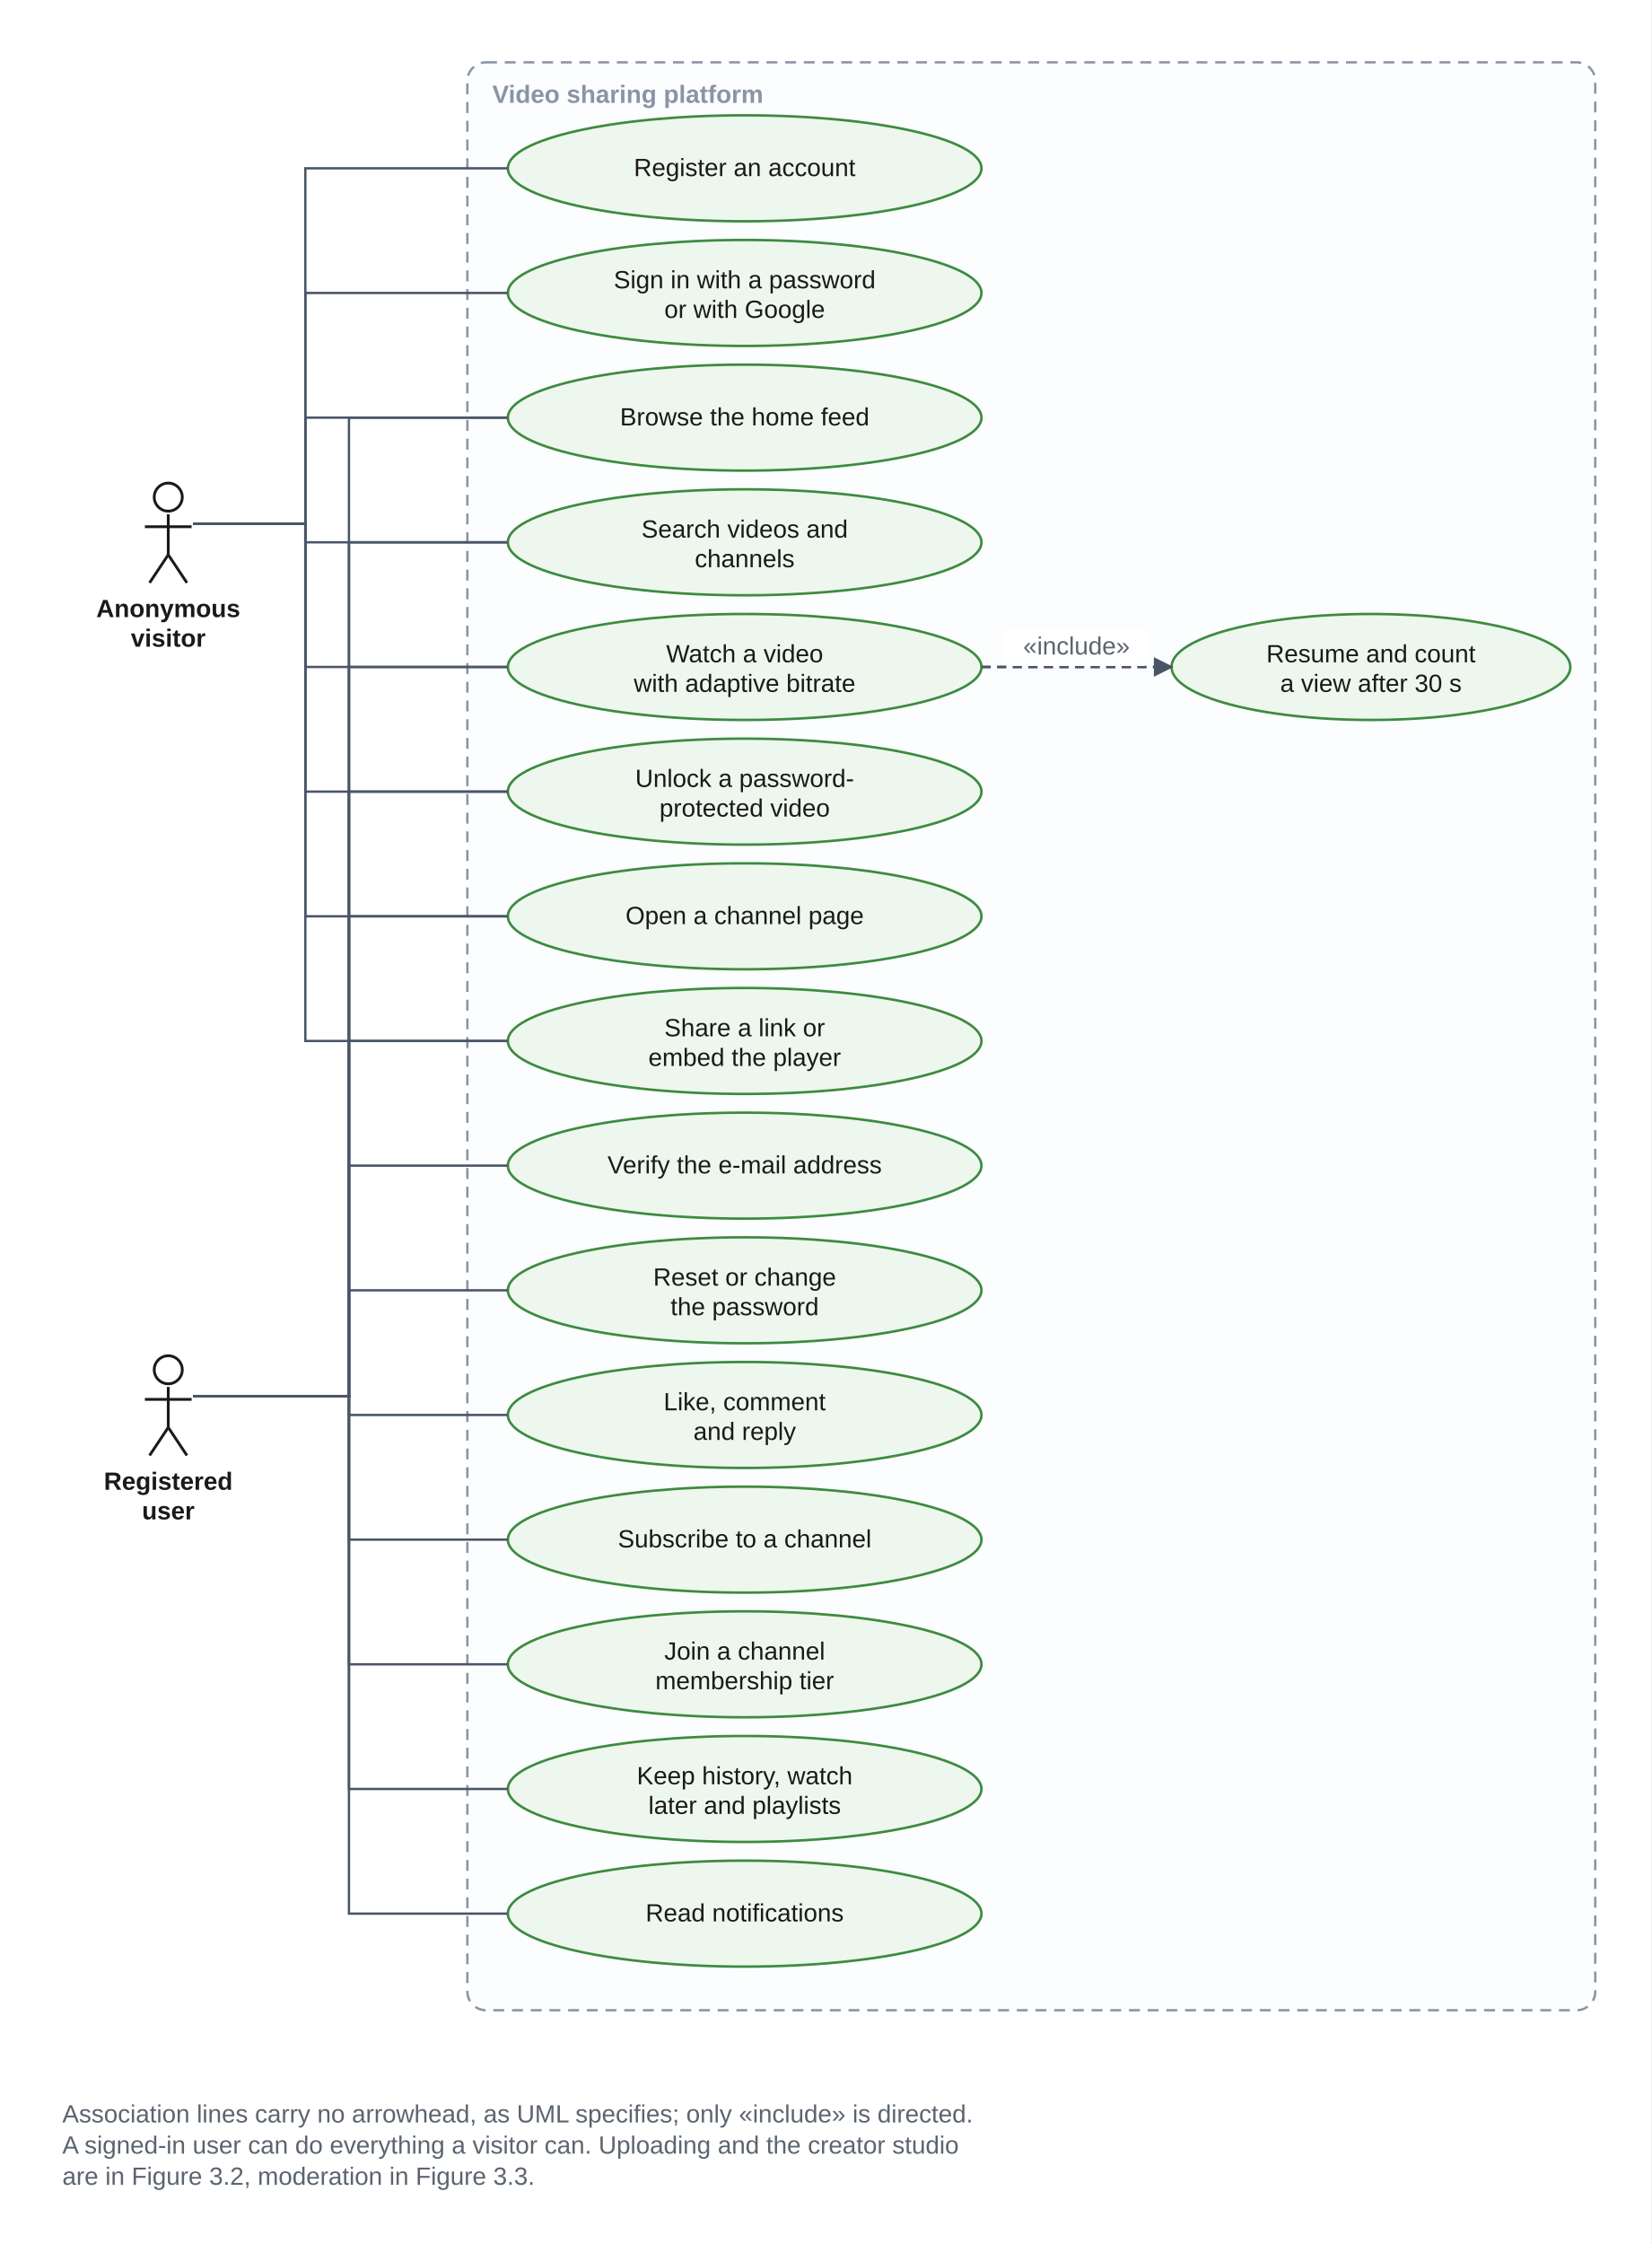
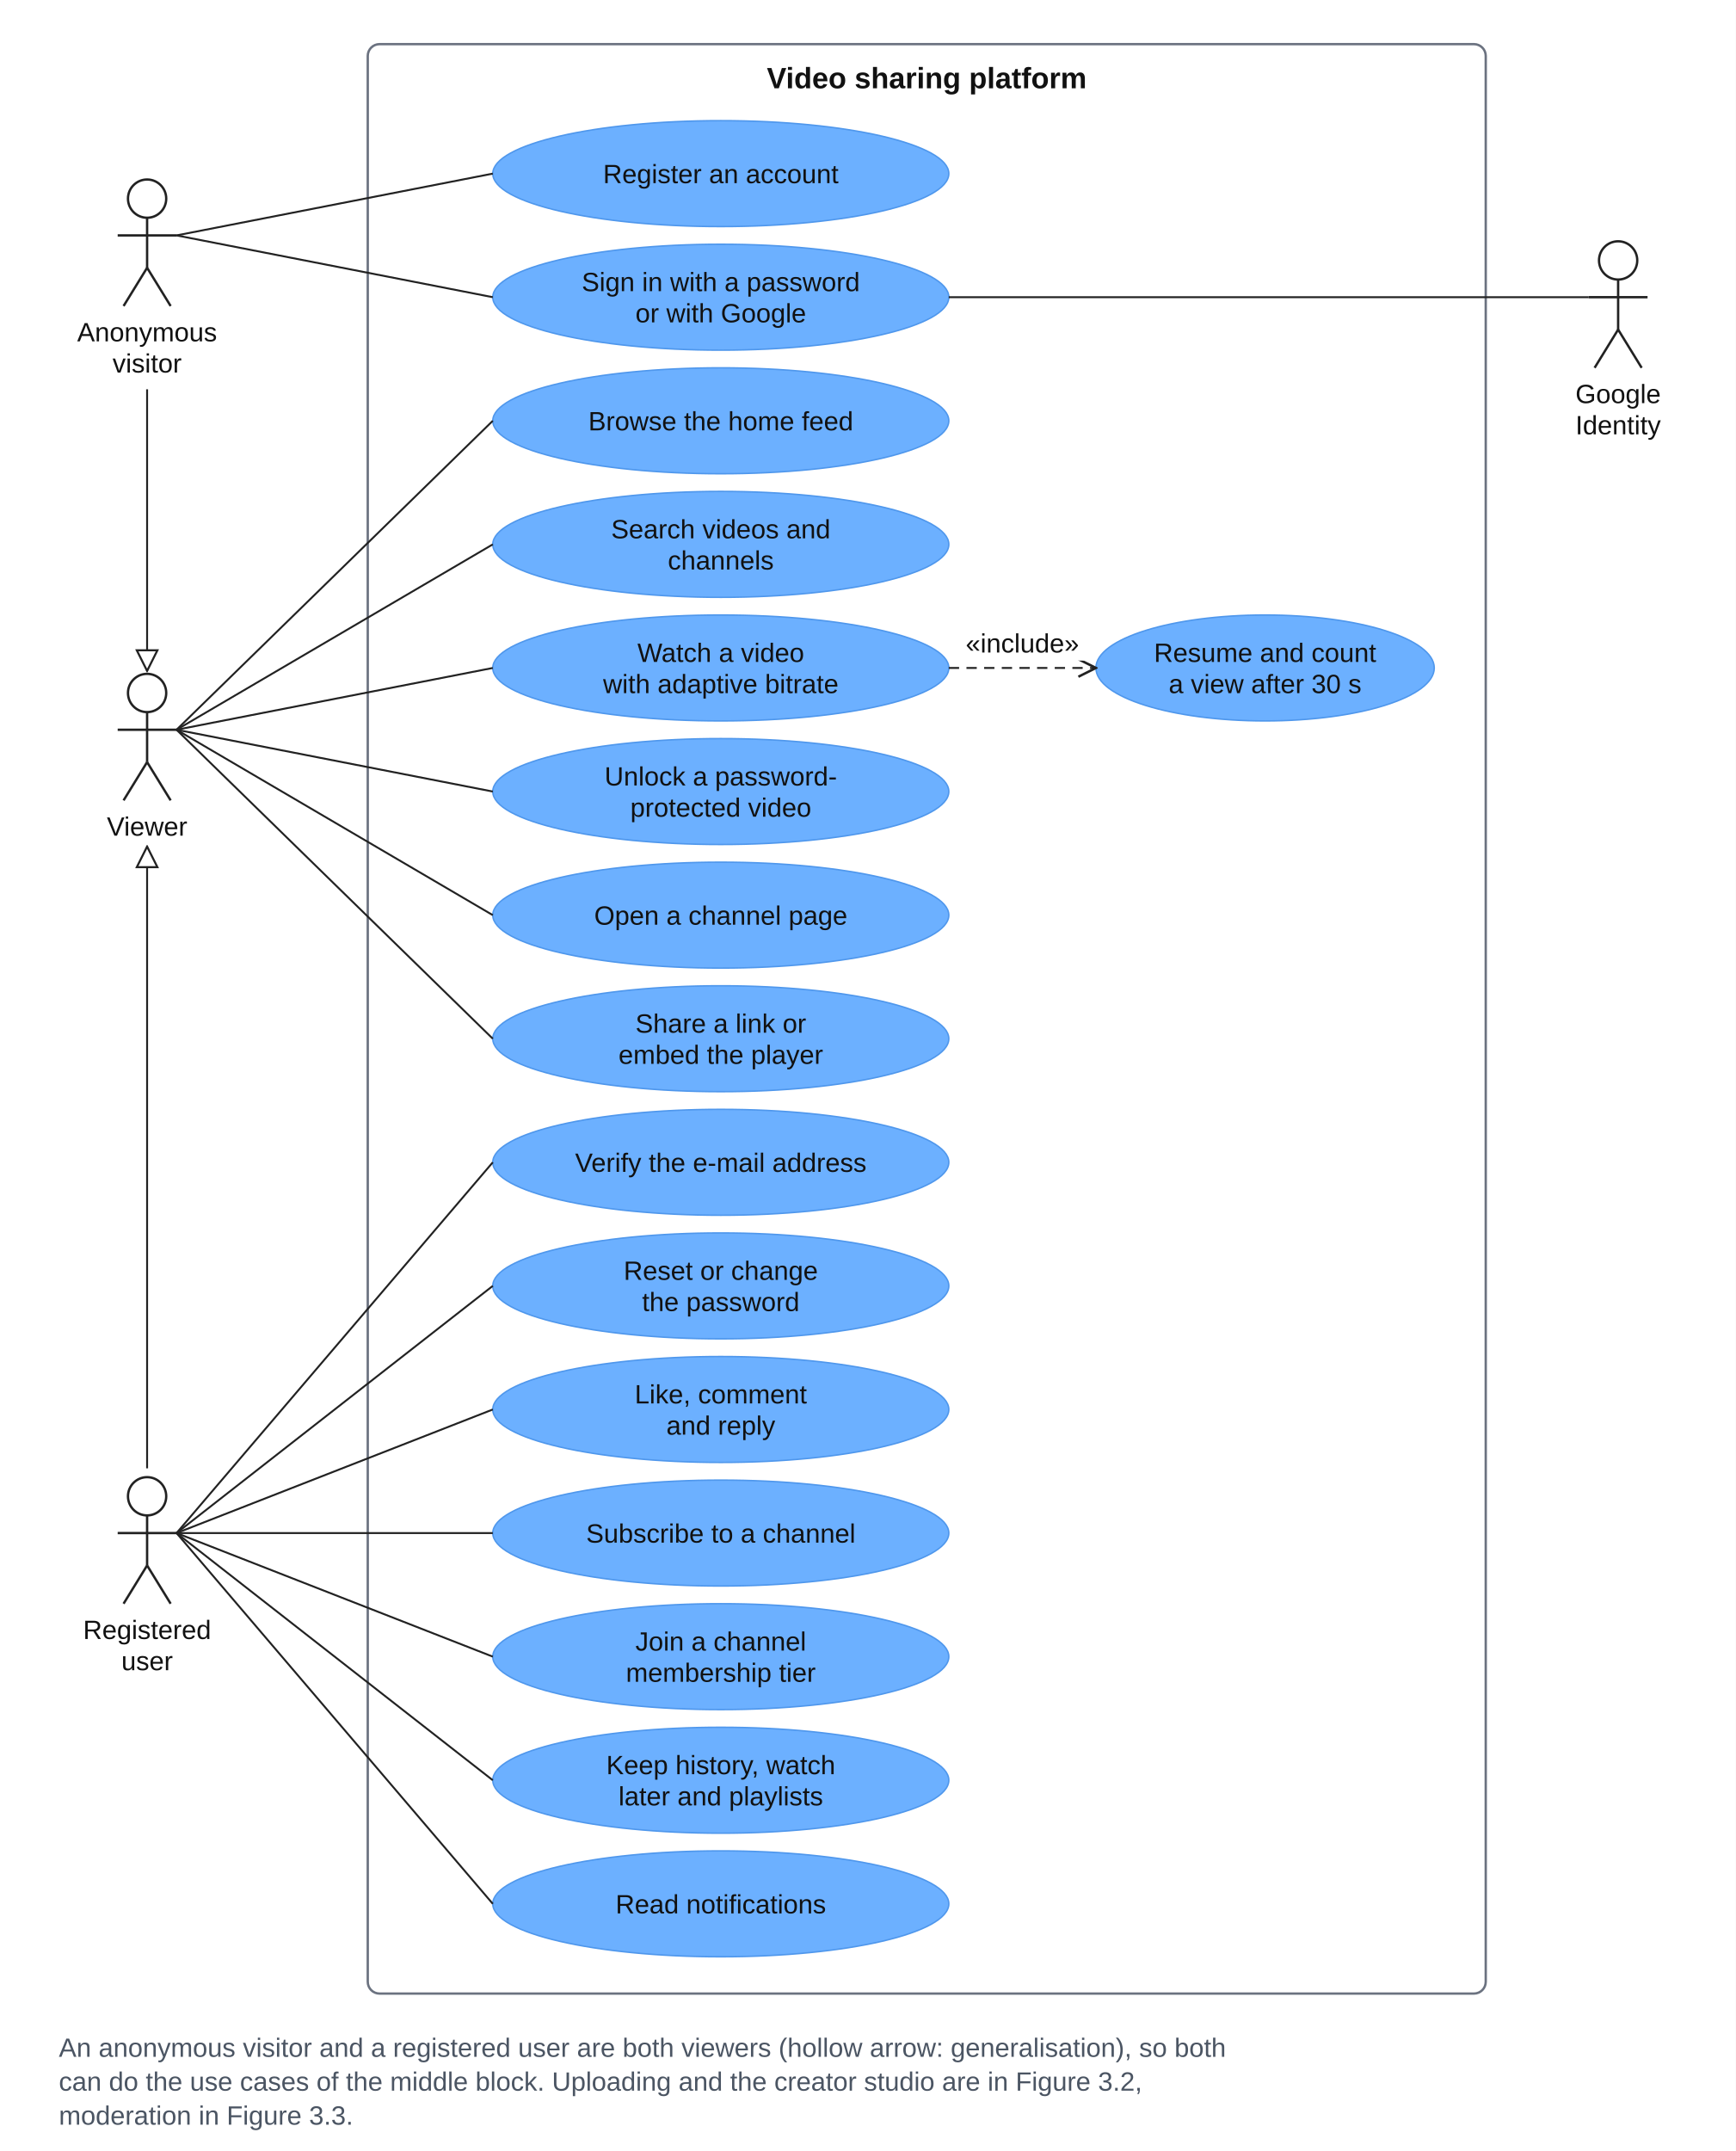
- <svg xmlns="http://www.w3.org/2000/svg" width="1060" height="1440" viewBox="0 0 1060 1440">
+ <svg xmlns="http://www.w3.org/2000/svg" width="1180" height="1462" viewBox="0 0 1180 1462">
  <defs>
    <marker id="arrow" viewBox="0 0 10 10" refX="9" refY="5" markerWidth="7" markerHeight="7" orient="auto-start-reverse">
      <path d="M 0 0 L 10 5 L 0 10 z" fill="#4a5568" />
    </marker>
  </defs>
-   <rect width="1060" height="1440" fill="#ffffff" />
-   <rect x="300" y="40" width="724" height="1250" rx="12" fill="#fcfdfe" stroke="#8a94a6" stroke-width="1.5" stroke-dasharray="7 5" />
-   <text x="316" y="66.0" font-family="Arial, Helvetica, sans-serif" font-size="16" font-weight="bold" fill="#8a94a6" text-anchor="start">Video sharing platform</text>
-   <ellipse cx="478" cy="108" rx="152" ry="34" fill="#eef7ee" stroke="#3d8b40" stroke-width="1.6" />
-   <text x="478" y="113.0" font-family="Arial, Helvetica, sans-serif" font-size="16" font-weight="normal" fill="#1a1a1a" text-anchor="middle">Register an account</text>
-   <ellipse cx="478" cy="188" rx="152" ry="34" fill="#eef7ee" stroke="#3d8b40" stroke-width="1.6" />
-   <text x="478" y="185.0" font-family="Arial, Helvetica, sans-serif" font-size="16" font-weight="normal" fill="#1a1a1a" text-anchor="middle">Sign in with a password</text>
-   <text x="478" y="204.0" font-family="Arial, Helvetica, sans-serif" font-size="16" font-weight="normal" fill="#1a1a1a" text-anchor="middle">or with Google</text>
-   <ellipse cx="478" cy="268" rx="152" ry="34" fill="#eef7ee" stroke="#3d8b40" stroke-width="1.6" />
-   <text x="478" y="273.0" font-family="Arial, Helvetica, sans-serif" font-size="16" font-weight="normal" fill="#1a1a1a" text-anchor="middle">Browse the home feed</text>
-   <ellipse cx="478" cy="348" rx="152" ry="34" fill="#eef7ee" stroke="#3d8b40" stroke-width="1.6" />
-   <text x="478" y="345.0" font-family="Arial, Helvetica, sans-serif" font-size="16" font-weight="normal" fill="#1a1a1a" text-anchor="middle">Search videos and</text>
-   <text x="478" y="364.0" font-family="Arial, Helvetica, sans-serif" font-size="16" font-weight="normal" fill="#1a1a1a" text-anchor="middle">channels</text>
-   <ellipse cx="478" cy="428" rx="152" ry="34" fill="#eef7ee" stroke="#3d8b40" stroke-width="1.6" />
-   <text x="478" y="425.0" font-family="Arial, Helvetica, sans-serif" font-size="16" font-weight="normal" fill="#1a1a1a" text-anchor="middle">Watch a video</text>
-   <text x="478" y="444.0" font-family="Arial, Helvetica, sans-serif" font-size="16" font-weight="normal" fill="#1a1a1a" text-anchor="middle">with adaptive bitrate</text>
-   <ellipse cx="478" cy="508" rx="152" ry="34" fill="#eef7ee" stroke="#3d8b40" stroke-width="1.6" />
-   <text x="478" y="505.0" font-family="Arial, Helvetica, sans-serif" font-size="16" font-weight="normal" fill="#1a1a1a" text-anchor="middle">Unlock a password-</text>
-   <text x="478" y="524.0" font-family="Arial, Helvetica, sans-serif" font-size="16" font-weight="normal" fill="#1a1a1a" text-anchor="middle">protected video</text>
-   <ellipse cx="478" cy="588" rx="152" ry="34" fill="#eef7ee" stroke="#3d8b40" stroke-width="1.6" />
-   <text x="478" y="593.0" font-family="Arial, Helvetica, sans-serif" font-size="16" font-weight="normal" fill="#1a1a1a" text-anchor="middle">Open a channel page</text>
-   <ellipse cx="478" cy="668" rx="152" ry="34" fill="#eef7ee" stroke="#3d8b40" stroke-width="1.6" />
-   <text x="478" y="665.0" font-family="Arial, Helvetica, sans-serif" font-size="16" font-weight="normal" fill="#1a1a1a" text-anchor="middle">Share a link or</text>
-   <text x="478" y="684.0" font-family="Arial, Helvetica, sans-serif" font-size="16" font-weight="normal" fill="#1a1a1a" text-anchor="middle">embed the player</text>
-   <ellipse cx="478" cy="748" rx="152" ry="34" fill="#eef7ee" stroke="#3d8b40" stroke-width="1.6" />
-   <text x="478" y="753.0" font-family="Arial, Helvetica, sans-serif" font-size="16" font-weight="normal" fill="#1a1a1a" text-anchor="middle">Verify the e-mail address</text>
-   <ellipse cx="478" cy="828" rx="152" ry="34" fill="#eef7ee" stroke="#3d8b40" stroke-width="1.6" />
-   <text x="478" y="825.0" font-family="Arial, Helvetica, sans-serif" font-size="16" font-weight="normal" fill="#1a1a1a" text-anchor="middle">Reset or change</text>
-   <text x="478" y="844.0" font-family="Arial, Helvetica, sans-serif" font-size="16" font-weight="normal" fill="#1a1a1a" text-anchor="middle">the password</text>
-   <ellipse cx="478" cy="908" rx="152" ry="34" fill="#eef7ee" stroke="#3d8b40" stroke-width="1.6" />
-   <text x="478" y="905.0" font-family="Arial, Helvetica, sans-serif" font-size="16" font-weight="normal" fill="#1a1a1a" text-anchor="middle">Like, comment</text>
-   <text x="478" y="924.0" font-family="Arial, Helvetica, sans-serif" font-size="16" font-weight="normal" fill="#1a1a1a" text-anchor="middle">and reply</text>
-   <ellipse cx="478" cy="988" rx="152" ry="34" fill="#eef7ee" stroke="#3d8b40" stroke-width="1.6" />
-   <text x="478" y="993.0" font-family="Arial, Helvetica, sans-serif" font-size="16" font-weight="normal" fill="#1a1a1a" text-anchor="middle">Subscribe to a channel</text>
-   <ellipse cx="478" cy="1068" rx="152" ry="34" fill="#eef7ee" stroke="#3d8b40" stroke-width="1.6" />
-   <text x="478" y="1065.0" font-family="Arial, Helvetica, sans-serif" font-size="16" font-weight="normal" fill="#1a1a1a" text-anchor="middle">Join a channel</text>
-   <text x="478" y="1084.0" font-family="Arial, Helvetica, sans-serif" font-size="16" font-weight="normal" fill="#1a1a1a" text-anchor="middle">membership tier</text>
-   <ellipse cx="478" cy="1148" rx="152" ry="34" fill="#eef7ee" stroke="#3d8b40" stroke-width="1.6" />
-   <text x="478" y="1145.0" font-family="Arial, Helvetica, sans-serif" font-size="16" font-weight="normal" fill="#1a1a1a" text-anchor="middle">Keep history, watch</text>
-   <text x="478" y="1164.0" font-family="Arial, Helvetica, sans-serif" font-size="16" font-weight="normal" fill="#1a1a1a" text-anchor="middle">later and playlists</text>
-   <ellipse cx="478" cy="1228" rx="152" ry="34" fill="#eef7ee" stroke="#3d8b40" stroke-width="1.6" />
-   <text x="478" y="1233.0" font-family="Arial, Helvetica, sans-serif" font-size="16" font-weight="normal" fill="#1a1a1a" text-anchor="middle">Read notifications</text>
-   <ellipse cx="880" cy="428" rx="128" ry="34" fill="#eef7ee" stroke="#3d8b40" stroke-width="1.6" />
-   <text x="880" y="425.0" font-family="Arial, Helvetica, sans-serif" font-size="16" font-weight="normal" fill="#1a1a1a" text-anchor="middle">Resume and count</text>
-   <text x="880" y="444.0" font-family="Arial, Helvetica, sans-serif" font-size="16" font-weight="normal" fill="#1a1a1a" text-anchor="middle">a view after 30 s</text>
-   <circle cx="108" cy="319" r="9" fill="none" stroke="#1a1a1a" stroke-width="1.8" />
-   <path d="M 108 330 L 108 356" stroke="#1a1a1a" stroke-width="1.8" />
-   <path d="M 93 338 L 123 338" stroke="#1a1a1a" stroke-width="1.8" />
-   <path d="M 108 356 L 96 374" stroke="#1a1a1a" stroke-width="1.8" />
-   <path d="M 108 356 L 120 374" stroke="#1a1a1a" stroke-width="1.8" />
-   <text x="108" y="396.0" font-family="Arial, Helvetica, sans-serif" font-size="16" font-weight="bold" fill="#1a1a1a" text-anchor="middle">Anonymous</text>
-   <text x="108" y="415.0" font-family="Arial, Helvetica, sans-serif" font-size="16" font-weight="bold" fill="#1a1a1a" text-anchor="middle">visitor</text>
-   <circle cx="108" cy="879" r="9" fill="none" stroke="#1a1a1a" stroke-width="1.8" />
-   <path d="M 108 890 L 108 916" stroke="#1a1a1a" stroke-width="1.8" />
-   <path d="M 93 898 L 123 898" stroke="#1a1a1a" stroke-width="1.8" />
-   <path d="M 108 916 L 96 934" stroke="#1a1a1a" stroke-width="1.8" />
-   <path d="M 108 916 L 120 934" stroke="#1a1a1a" stroke-width="1.8" />
-   <text x="108" y="956.0" font-family="Arial, Helvetica, sans-serif" font-size="16" font-weight="bold" fill="#1a1a1a" text-anchor="middle">Registered</text>
-   <text x="108" y="975.0" font-family="Arial, Helvetica, sans-serif" font-size="16" font-weight="bold" fill="#1a1a1a" text-anchor="middle">user</text>
-   <path d="M 124 336 L 196 336 L 196 108 L 326 108" fill="none" stroke="#4a5568" stroke-width="1.5" />
-   <path d="M 124 336 L 196 336 L 196 188 L 326 188" fill="none" stroke="#4a5568" stroke-width="1.5" />
-   <path d="M 124 336 L 196 336 L 196 268 L 326 268" fill="none" stroke="#4a5568" stroke-width="1.5" />
-   <path d="M 124 336 L 196 336 L 196 348 L 326 348" fill="none" stroke="#4a5568" stroke-width="1.5" />
-   <path d="M 124 336 L 196 336 L 196 428 L 326 428" fill="none" stroke="#4a5568" stroke-width="1.5" />
-   <path d="M 124 336 L 196 336 L 196 508 L 326 508" fill="none" stroke="#4a5568" stroke-width="1.5" />
-   <path d="M 124 336 L 196 336 L 196 588 L 326 588" fill="none" stroke="#4a5568" stroke-width="1.5" />
-   <path d="M 124 336 L 196 336 L 196 668 L 326 668" fill="none" stroke="#4a5568" stroke-width="1.5" />
-   <path d="M 124 896 L 224 896 L 224 268 L 326 268" fill="none" stroke="#4a5568" stroke-width="1.5" />
-   <path d="M 124 896 L 224 896 L 224 348 L 326 348" fill="none" stroke="#4a5568" stroke-width="1.5" />
-   <path d="M 124 896 L 224 896 L 224 428 L 326 428" fill="none" stroke="#4a5568" stroke-width="1.5" />
-   <path d="M 124 896 L 224 896 L 224 508 L 326 508" fill="none" stroke="#4a5568" stroke-width="1.5" />
-   <path d="M 124 896 L 224 896 L 224 588 L 326 588" fill="none" stroke="#4a5568" stroke-width="1.5" />
-   <path d="M 124 896 L 224 896 L 224 668 L 326 668" fill="none" stroke="#4a5568" stroke-width="1.5" />
-   <path d="M 124 896 L 224 896 L 224 748 L 326 748" fill="none" stroke="#4a5568" stroke-width="1.5" />
-   <path d="M 124 896 L 224 896 L 224 828 L 326 828" fill="none" stroke="#4a5568" stroke-width="1.5" />
-   <path d="M 124 896 L 224 896 L 224 908 L 326 908" fill="none" stroke="#4a5568" stroke-width="1.5" />
-   <path d="M 124 896 L 224 896 L 224 988 L 326 988" fill="none" stroke="#4a5568" stroke-width="1.5" />
-   <path d="M 124 896 L 224 896 L 224 1068 L 326 1068" fill="none" stroke="#4a5568" stroke-width="1.5" />
-   <path d="M 124 896 L 224 896 L 224 1148 L 326 1148" fill="none" stroke="#4a5568" stroke-width="1.5" />
-   <path d="M 124 896 L 224 896 L 224 1228 L 326 1228" fill="none" stroke="#4a5568" stroke-width="1.5" />
-   <path d="M 630 428 L 752 428" fill="none" stroke="#4a5568" stroke-width="1.8" stroke-dasharray="6 4" marker-end="url(#arrow)" />
-   <text x="40" y="1362.0" font-family="Arial, Helvetica, sans-serif" font-size="16" font-weight="normal" fill="#5b6470" text-anchor="start">Association lines carry no arrowhead, as UML specifies; only «include» is directed.</text>
-   <text x="40" y="1382.0" font-family="Arial, Helvetica, sans-serif" font-size="16" font-weight="normal" fill="#5b6470" text-anchor="start">A signed-in user can do everything a visitor can. Uploading and the creator studio</text>
-   <text x="40" y="1402.0" font-family="Arial, Helvetica, sans-serif" font-size="16" font-weight="normal" fill="#5b6470" text-anchor="start">are in Figure 3.2, moderation in Figure 3.3.</text>
-   <rect x="644.1" y="404.0" width="93.8" height="23.4" rx="4" fill="#ffffff" fill-opacity="0.93" />
-   <text x="691" y="420.0" font-family="Arial, Helvetica, sans-serif" font-size="16" font-weight="normal" fill="#5b6470" text-anchor="middle">«include»</text>
+   <rect width="1180" height="1462" fill="#ffffff" />
+   <defs>
+     <marker id="uc-open" viewBox="0 0 12 12" refX="11" refY="6" markerWidth="11" markerHeight="11" orient="auto">
+       <path d="M 1 1 L 11 6 L 1 11" fill="none" stroke="#222222" stroke-width="1.4" />
+     </marker>
+     <marker id="uc-gen" viewBox="0 0 16 16" refX="15" refY="8" markerWidth="16" markerHeight="16" markerUnits="userSpaceOnUse" orient="auto">
+       <path d="M 1 1 L 15 8 L 1 15 z" fill="#ffffff" stroke="#222222" stroke-width="1.4" />
+     </marker>
+   </defs>
+   <rect x="250" y="30" width="760" height="1325" rx="8" fill="#ffffff" stroke="#6b7280" stroke-width="1.6" />
+   <text x="630" y="60.0" font-family="Arial, Helvetica, sans-serif" font-size="20" font-weight="bold" fill="#111111" text-anchor="middle">Video sharing platform</text>
+   <ellipse cx="490" cy="118" rx="155" ry="36" fill="#6cb0ff" stroke="#4f97ec" stroke-width="1" />
+   <text x="490" y="124.5" font-family="Arial, Helvetica, sans-serif" font-size="18" font-weight="normal" fill="#111111" text-anchor="middle">Register an account</text>
+   <ellipse cx="490" cy="202" rx="155" ry="36" fill="#6cb0ff" stroke="#4f97ec" stroke-width="1" />
+   <text x="490" y="197.9" font-family="Arial, Helvetica, sans-serif" font-size="18" font-weight="normal" fill="#111111" text-anchor="middle">Sign in with a password</text>
+   <text x="490" y="219.1" font-family="Arial, Helvetica, sans-serif" font-size="18" font-weight="normal" fill="#111111" text-anchor="middle">or with Google</text>
+   <ellipse cx="490" cy="286" rx="155" ry="36" fill="#6cb0ff" stroke="#4f97ec" stroke-width="1" />
+   <text x="490" y="292.5" font-family="Arial, Helvetica, sans-serif" font-size="18" font-weight="normal" fill="#111111" text-anchor="middle">Browse the home feed</text>
+   <ellipse cx="490" cy="370" rx="155" ry="36" fill="#6cb0ff" stroke="#4f97ec" stroke-width="1" />
+   <text x="490" y="365.9" font-family="Arial, Helvetica, sans-serif" font-size="18" font-weight="normal" fill="#111111" text-anchor="middle">Search videos and</text>
+   <text x="490" y="387.1" font-family="Arial, Helvetica, sans-serif" font-size="18" font-weight="normal" fill="#111111" text-anchor="middle">channels</text>
+   <ellipse cx="490" cy="454" rx="155" ry="36" fill="#6cb0ff" stroke="#4f97ec" stroke-width="1" />
+   <text x="490" y="449.9" font-family="Arial, Helvetica, sans-serif" font-size="18" font-weight="normal" fill="#111111" text-anchor="middle">Watch a video</text>
+   <text x="490" y="471.1" font-family="Arial, Helvetica, sans-serif" font-size="18" font-weight="normal" fill="#111111" text-anchor="middle">with adaptive bitrate</text>
+   <ellipse cx="490" cy="538" rx="155" ry="36" fill="#6cb0ff" stroke="#4f97ec" stroke-width="1" />
+   <text x="490" y="533.9" font-family="Arial, Helvetica, sans-serif" font-size="18" font-weight="normal" fill="#111111" text-anchor="middle">Unlock a password-</text>
+   <text x="490" y="555.1" font-family="Arial, Helvetica, sans-serif" font-size="18" font-weight="normal" fill="#111111" text-anchor="middle">protected video</text>
+   <ellipse cx="490" cy="622" rx="155" ry="36" fill="#6cb0ff" stroke="#4f97ec" stroke-width="1" />
+   <text x="490" y="628.5" font-family="Arial, Helvetica, sans-serif" font-size="18" font-weight="normal" fill="#111111" text-anchor="middle">Open a channel page</text>
+   <ellipse cx="490" cy="706" rx="155" ry="36" fill="#6cb0ff" stroke="#4f97ec" stroke-width="1" />
+   <text x="490" y="701.9" font-family="Arial, Helvetica, sans-serif" font-size="18" font-weight="normal" fill="#111111" text-anchor="middle">Share a link or</text>
+   <text x="490" y="723.1" font-family="Arial, Helvetica, sans-serif" font-size="18" font-weight="normal" fill="#111111" text-anchor="middle">embed the player</text>
+   <ellipse cx="490" cy="790" rx="155" ry="36" fill="#6cb0ff" stroke="#4f97ec" stroke-width="1" />
+   <text x="490" y="796.5" font-family="Arial, Helvetica, sans-serif" font-size="18" font-weight="normal" fill="#111111" text-anchor="middle">Verify the e-mail address</text>
+   <ellipse cx="490" cy="874" rx="155" ry="36" fill="#6cb0ff" stroke="#4f97ec" stroke-width="1" />
+   <text x="490" y="869.9" font-family="Arial, Helvetica, sans-serif" font-size="18" font-weight="normal" fill="#111111" text-anchor="middle">Reset or change</text>
+   <text x="490" y="891.1" font-family="Arial, Helvetica, sans-serif" font-size="18" font-weight="normal" fill="#111111" text-anchor="middle">the password</text>
+   <ellipse cx="490" cy="958" rx="155" ry="36" fill="#6cb0ff" stroke="#4f97ec" stroke-width="1" />
+   <text x="490" y="953.9" font-family="Arial, Helvetica, sans-serif" font-size="18" font-weight="normal" fill="#111111" text-anchor="middle">Like, comment</text>
+   <text x="490" y="975.1" font-family="Arial, Helvetica, sans-serif" font-size="18" font-weight="normal" fill="#111111" text-anchor="middle">and reply</text>
+   <ellipse cx="490" cy="1042" rx="155" ry="36" fill="#6cb0ff" stroke="#4f97ec" stroke-width="1" />
+   <text x="490" y="1048.5" font-family="Arial, Helvetica, sans-serif" font-size="18" font-weight="normal" fill="#111111" text-anchor="middle">Subscribe to a channel</text>
+   <ellipse cx="490" cy="1126" rx="155" ry="36" fill="#6cb0ff" stroke="#4f97ec" stroke-width="1" />
+   <text x="490" y="1121.9" font-family="Arial, Helvetica, sans-serif" font-size="18" font-weight="normal" fill="#111111" text-anchor="middle">Join a channel</text>
+   <text x="490" y="1143.1" font-family="Arial, Helvetica, sans-serif" font-size="18" font-weight="normal" fill="#111111" text-anchor="middle">membership tier</text>
+   <ellipse cx="490" cy="1210" rx="155" ry="36" fill="#6cb0ff" stroke="#4f97ec" stroke-width="1" />
+   <text x="490" y="1205.9" font-family="Arial, Helvetica, sans-serif" font-size="18" font-weight="normal" fill="#111111" text-anchor="middle">Keep history, watch</text>
+   <text x="490" y="1227.1" font-family="Arial, Helvetica, sans-serif" font-size="18" font-weight="normal" fill="#111111" text-anchor="middle">later and playlists</text>
+   <ellipse cx="490" cy="1294" rx="155" ry="36" fill="#6cb0ff" stroke="#4f97ec" stroke-width="1" />
+   <text x="490" y="1300.5" font-family="Arial, Helvetica, sans-serif" font-size="18" font-weight="normal" fill="#111111" text-anchor="middle">Read notifications</text>
+   <ellipse cx="860" cy="454" rx="115" ry="36" fill="#6cb0ff" stroke="#4f97ec" stroke-width="1" />
+   <text x="860" y="449.9" font-family="Arial, Helvetica, sans-serif" font-size="18" font-weight="normal" fill="#111111" text-anchor="middle">Resume and count</text>
+   <text x="860" y="471.1" font-family="Arial, Helvetica, sans-serif" font-size="18" font-weight="normal" fill="#111111" text-anchor="middle">a view after 30 s</text>
+   <circle cx="100" cy="135" r="13" fill="#ffffff" stroke="#222222" stroke-width="1.6" />
+   <path d="M 100 148 L 100 182" stroke="#222222" stroke-width="1.6" />
+   <path d="M 80 160 L 120 160" stroke="#222222" stroke-width="1.6" />
+   <path d="M 100 182 L 84 208" stroke="#222222" stroke-width="1.6" />
+   <path d="M 100 182 L 116 208" stroke="#222222" stroke-width="1.6" />
+   <text x="100" y="232.0" font-family="Arial, Helvetica, sans-serif" font-size="18" font-weight="normal" fill="#111111" text-anchor="middle">Anonymous</text>
+   <text x="100" y="253.2" font-family="Arial, Helvetica, sans-serif" font-size="18" font-weight="normal" fill="#111111" text-anchor="middle">visitor</text>
+   <circle cx="100" cy="471" r="13" fill="#ffffff" stroke="#222222" stroke-width="1.6" />
+   <path d="M 100 484 L 100 518" stroke="#222222" stroke-width="1.6" />
+   <path d="M 80 496 L 120 496" stroke="#222222" stroke-width="1.6" />
+   <path d="M 100 518 L 84 544" stroke="#222222" stroke-width="1.6" />
+   <path d="M 100 518 L 116 544" stroke="#222222" stroke-width="1.6" />
+   <text x="100" y="568.0" font-family="Arial, Helvetica, sans-serif" font-size="18" font-weight="normal" fill="#111111" text-anchor="middle">Viewer</text>
+   <circle cx="100" cy="1017" r="13" fill="#ffffff" stroke="#222222" stroke-width="1.6" />
+   <path d="M 100 1030 L 100 1064" stroke="#222222" stroke-width="1.6" />
+   <path d="M 80 1042 L 120 1042" stroke="#222222" stroke-width="1.6" />
+   <path d="M 100 1064 L 84 1090" stroke="#222222" stroke-width="1.6" />
+   <path d="M 100 1064 L 116 1090" stroke="#222222" stroke-width="1.6" />
+   <text x="100" y="1114.0" font-family="Arial, Helvetica, sans-serif" font-size="18" font-weight="normal" fill="#111111" text-anchor="middle">Registered</text>
+   <text x="100" y="1135.2" font-family="Arial, Helvetica, sans-serif" font-size="18" font-weight="normal" fill="#111111" text-anchor="middle">user</text>
+   <circle cx="1100" cy="177" r="13" fill="#ffffff" stroke="#222222" stroke-width="1.6" />
+   <path d="M 1100 190 L 1100 224" stroke="#222222" stroke-width="1.6" />
+   <path d="M 1080 202 L 1120 202" stroke="#222222" stroke-width="1.6" />
+   <path d="M 1100 224 L 1084 250" stroke="#222222" stroke-width="1.6" />
+   <path d="M 1100 224 L 1116 250" stroke="#222222" stroke-width="1.6" />
+   <text x="1100" y="274.0" font-family="Arial, Helvetica, sans-serif" font-size="18" font-weight="normal" fill="#111111" text-anchor="middle">Google</text>
+   <text x="1100" y="295.2" font-family="Arial, Helvetica, sans-serif" font-size="18" font-weight="normal" fill="#111111" text-anchor="middle">Identity</text>
+   <path d="M 120.0 160.0 L 335.0 118.0" fill="none" stroke="#222222" stroke-width="1.3" />
+   <path d="M 120.0 160.0 L 335.0 202.0" fill="none" stroke="#222222" stroke-width="1.3" />
+   <path d="M 120.0 496.0 L 335.0 286.0" fill="none" stroke="#222222" stroke-width="1.3" />
+   <path d="M 120.0 496.0 L 335.0 370.0" fill="none" stroke="#222222" stroke-width="1.3" />
+   <path d="M 120.0 496.0 L 335.0 454.0" fill="none" stroke="#222222" stroke-width="1.3" />
+   <path d="M 120.0 496.0 L 335.0 538.0" fill="none" stroke="#222222" stroke-width="1.3" />
+   <path d="M 120.0 496.0 L 335.0 622.0" fill="none" stroke="#222222" stroke-width="1.3" />
+   <path d="M 120.0 496.0 L 335.0 706.0" fill="none" stroke="#222222" stroke-width="1.3" />
+   <path d="M 120.0 1042.0 L 335.0 790.0" fill="none" stroke="#222222" stroke-width="1.3" />
+   <path d="M 120.0 1042.0 L 335.0 874.0" fill="none" stroke="#222222" stroke-width="1.3" />
+   <path d="M 120.0 1042.0 L 335.0 958.0" fill="none" stroke="#222222" stroke-width="1.3" />
+   <path d="M 120.0 1042.0 L 335.0 1042.0" fill="none" stroke="#222222" stroke-width="1.3" />
+   <path d="M 120.0 1042.0 L 335.0 1126.0" fill="none" stroke="#222222" stroke-width="1.3" />
+   <path d="M 120.0 1042.0 L 335.0 1210.0" fill="none" stroke="#222222" stroke-width="1.3" />
+   <path d="M 120.0 1042.0 L 335.0 1294.0" fill="none" stroke="#222222" stroke-width="1.3" />
+   <path d="M 1080.0 202.0 L 645.0 202.0" fill="none" stroke="#222222" stroke-width="1.3" />
+   <path d="M 100.0 264.6 L 100.0 456.0" fill="none" stroke="#222222" stroke-width="1.3" marker-end="url(#uc-gen)" />
+   <path d="M 100.0 998.0 L 100.0 575.4" fill="none" stroke="#222222" stroke-width="1.3" marker-end="url(#uc-gen)" />
+   <path d="M 645.0 454.0 L 745.0 454.0" fill="none" stroke="#222222" stroke-width="1.3" stroke-dasharray="7 5" marker-end="url(#uc-open)" />
+   <rect x="644.6" y="425.0" width="100.7" height="24" fill="#ffffff" />
+   <text x="695" y="443.5" font-family="Arial, Helvetica, sans-serif" font-size="18" font-weight="normal" fill="#111111" text-anchor="middle">«include»</text>
+   <text x="40" y="1398.0" font-family="Arial, Helvetica, sans-serif" font-size="18" font-weight="normal" fill="#4b5563" text-anchor="start">An anonymous visitor and a registered user are both viewers (hollow arrow: generalisation), so both</text>
+   <text x="40" y="1421.0" font-family="Arial, Helvetica, sans-serif" font-size="18" font-weight="normal" fill="#4b5563" text-anchor="start">can do the use cases of the middle block. Uploading and the creator studio are in Figure 3.2,</text>
+   <text x="40" y="1444.1" font-family="Arial, Helvetica, sans-serif" font-size="18" font-weight="normal" fill="#4b5563" text-anchor="start">moderation in Figure 3.3.</text>
</svg>
